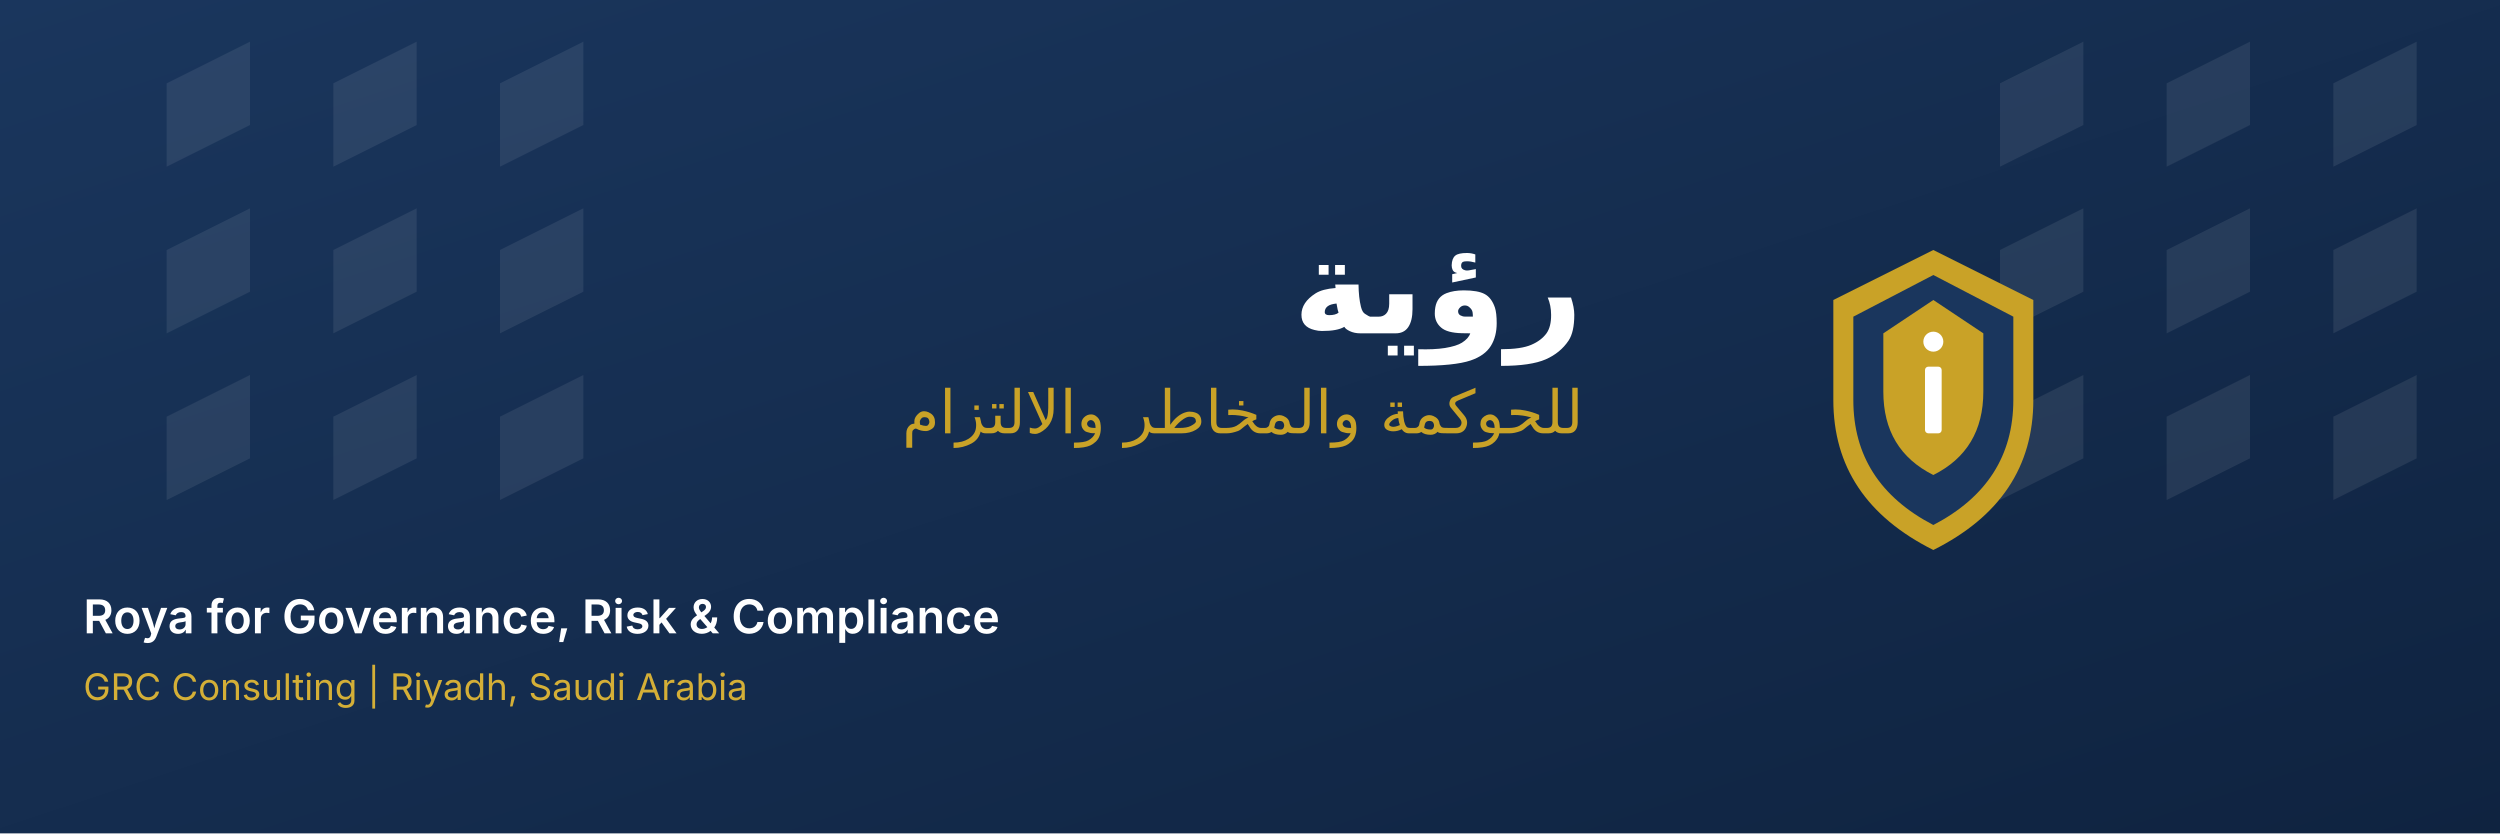
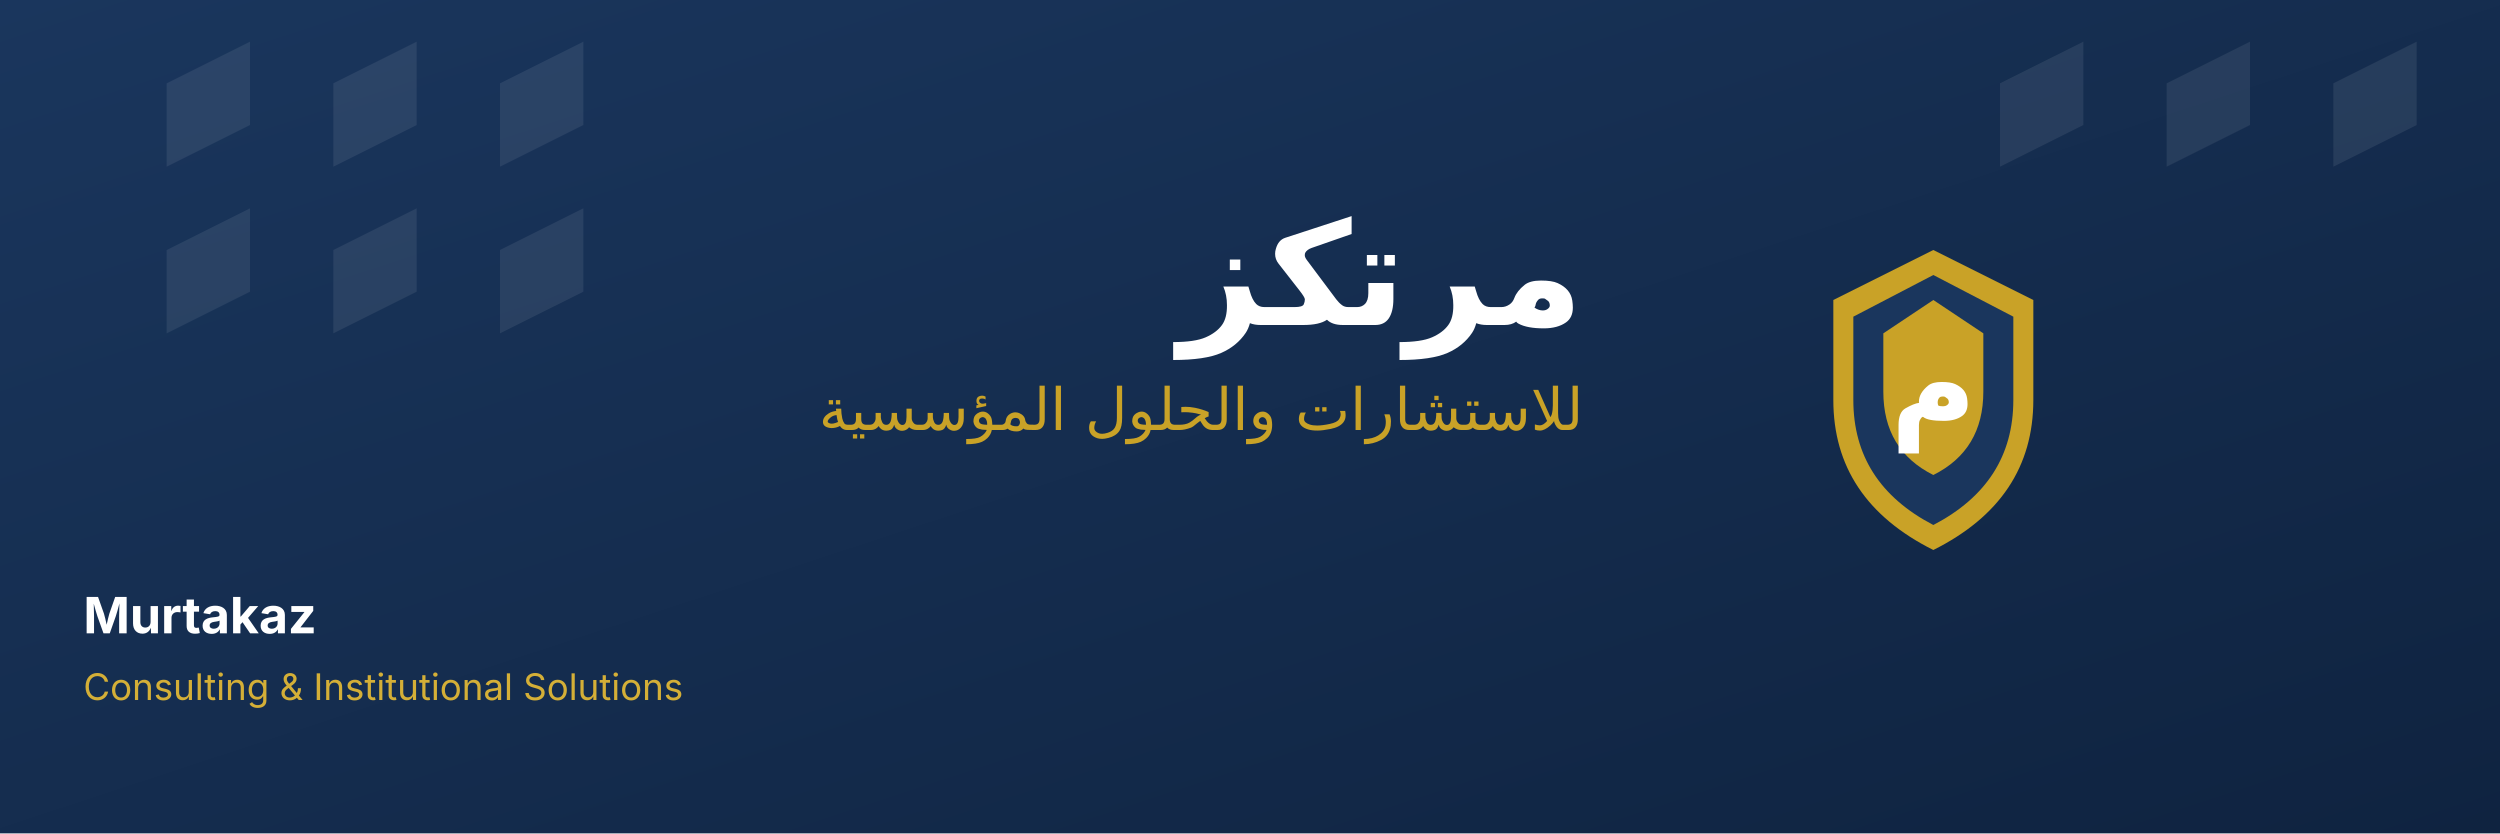
<svg xmlns="http://www.w3.org/2000/svg" viewBox="0 0 1500 500" width="1500" height="500">
  <defs>
    <linearGradient id="bg" x1="0%" y1="0%" x2="100%" y2="100%">
      <stop offset="0%" style="stop-color:#1a365d;stop-opacity:1" />
      <stop offset="100%" style="stop-color:#0f2340;stop-opacity:1" />
    </linearGradient>
  </defs>
  <rect width="1500" height="500" fill="url(#bg)" />
  <g opacity="0.08">
    <polygon points="100,50 150,25 150,75 100,100" fill="#ffffff" />
    <polygon points="200,50 250,25 250,75 200,100" fill="#ffffff" />
    <polygon points="300,50 350,25 350,75 300,100" fill="#ffffff" />
    <polygon points="100,150 150,125 150,175 100,200" fill="#ffffff" />
    <polygon points="200,150 250,125 250,175 200,200" fill="#ffffff" />
    <polygon points="300,150 350,125 350,175 300,200" fill="#ffffff" />
-     <polygon points="100,250 150,225 150,275 100,300" fill="#ffffff" />
-     <polygon points="200,250 250,225 250,275 200,300" fill="#ffffff" />
-     <polygon points="300,250 350,225 350,275 300,300" fill="#ffffff" />
    <polygon points="1200,50 1250,25 1250,75 1200,100" fill="#ffffff" />
    <polygon points="1300,50 1350,25 1350,75 1300,100" fill="#ffffff" />
    <polygon points="1400,50 1450,25 1450,75 1400,100" fill="#ffffff" />
-     <polygon points="1200,150 1250,125 1250,175 1200,200" fill="#ffffff" />
-     <polygon points="1300,150 1350,125 1350,175 1300,200" fill="#ffffff" />
-     <polygon points="1400,150 1450,125 1450,175 1400,200" fill="#ffffff" />
-     <polygon points="1200,250 1250,225 1250,275 1200,300" fill="#ffffff" />
-     <polygon points="1300,250 1350,225 1350,275 1300,300" fill="#ffffff" />
-     <polygon points="1400,250 1450,225 1450,275 1400,300" fill="#ffffff" />
  </g>
  <g transform="translate(1100,150)">
    <path d="M60,0 L120,30 L120,90 Q120,150 60,180 Q0,150 0,90 L0,30 Z" fill="#c9a227" />
    <path d="M60,15 L108,40 L108,90 Q108,140 60,165 Q12,140 12,90 L12,40 Z" fill="#1a365d" />
    <path d="M60,30 L90,50 L90,85 Q90,120 60,135 Q30,120 30,85 L30,50 Z" fill="#c9a227" />
-     <rect x="55" y="70" width="10" height="40" fill="#ffffff" rx="2" />
-     <circle cx="60" cy="55" r="6" fill="#ffffff" />
+     <text x="60" y="105" font-family="Tajawal, Arial, sans-serif" font-size="70" font-weight="bold" fill="#ffffff" text-anchor="middle">م</text>
  </g>
-   <text x="950" y="200" font-family="Tajawal, Arial, sans-serif" font-size="80" font-weight="bold" fill="#ffffff" text-anchor="end">رؤية</text>
-   <text x="950" y="260" font-family="Tajawal, Arial, sans-serif" font-size="36" font-weight="500" fill="#c9a227" text-anchor="end">للحوكمة والمخاطر والالتزام</text>
-   <text x="50" y="380" font-family="Inter, Arial, sans-serif" font-size="28" font-weight="600" fill="#ffffff">Roya for Governance, Risk &amp; Compliance</text>
-   <text x="50" y="420" font-family="Inter, Arial, sans-serif" font-size="22" font-weight="400" fill="#d4af37">GRC Consulting | Riyadh, Saudi Arabia</text>
+   <text x="950" y="195" font-family="Tajawal, Arial, sans-serif" font-size="86" font-weight="bold" fill="#ffffff" text-anchor="end">مرتكز</text>
+   <text x="950" y="258" font-family="Tajawal, Arial, sans-serif" font-size="35" font-weight="500" fill="#c9a227" text-anchor="end">للاستشارات والحلول المؤسسية</text>
+   <text x="50" y="380" font-family="Inter, Arial, sans-serif" font-size="30" font-weight="700" fill="#ffffff">Murtakaz</text>
+   <text x="50" y="420" font-family="Inter, Arial, sans-serif" font-size="22" font-weight="400" fill="#d4af37">Consulting &amp; Institutional Solutions</text>
</svg>
